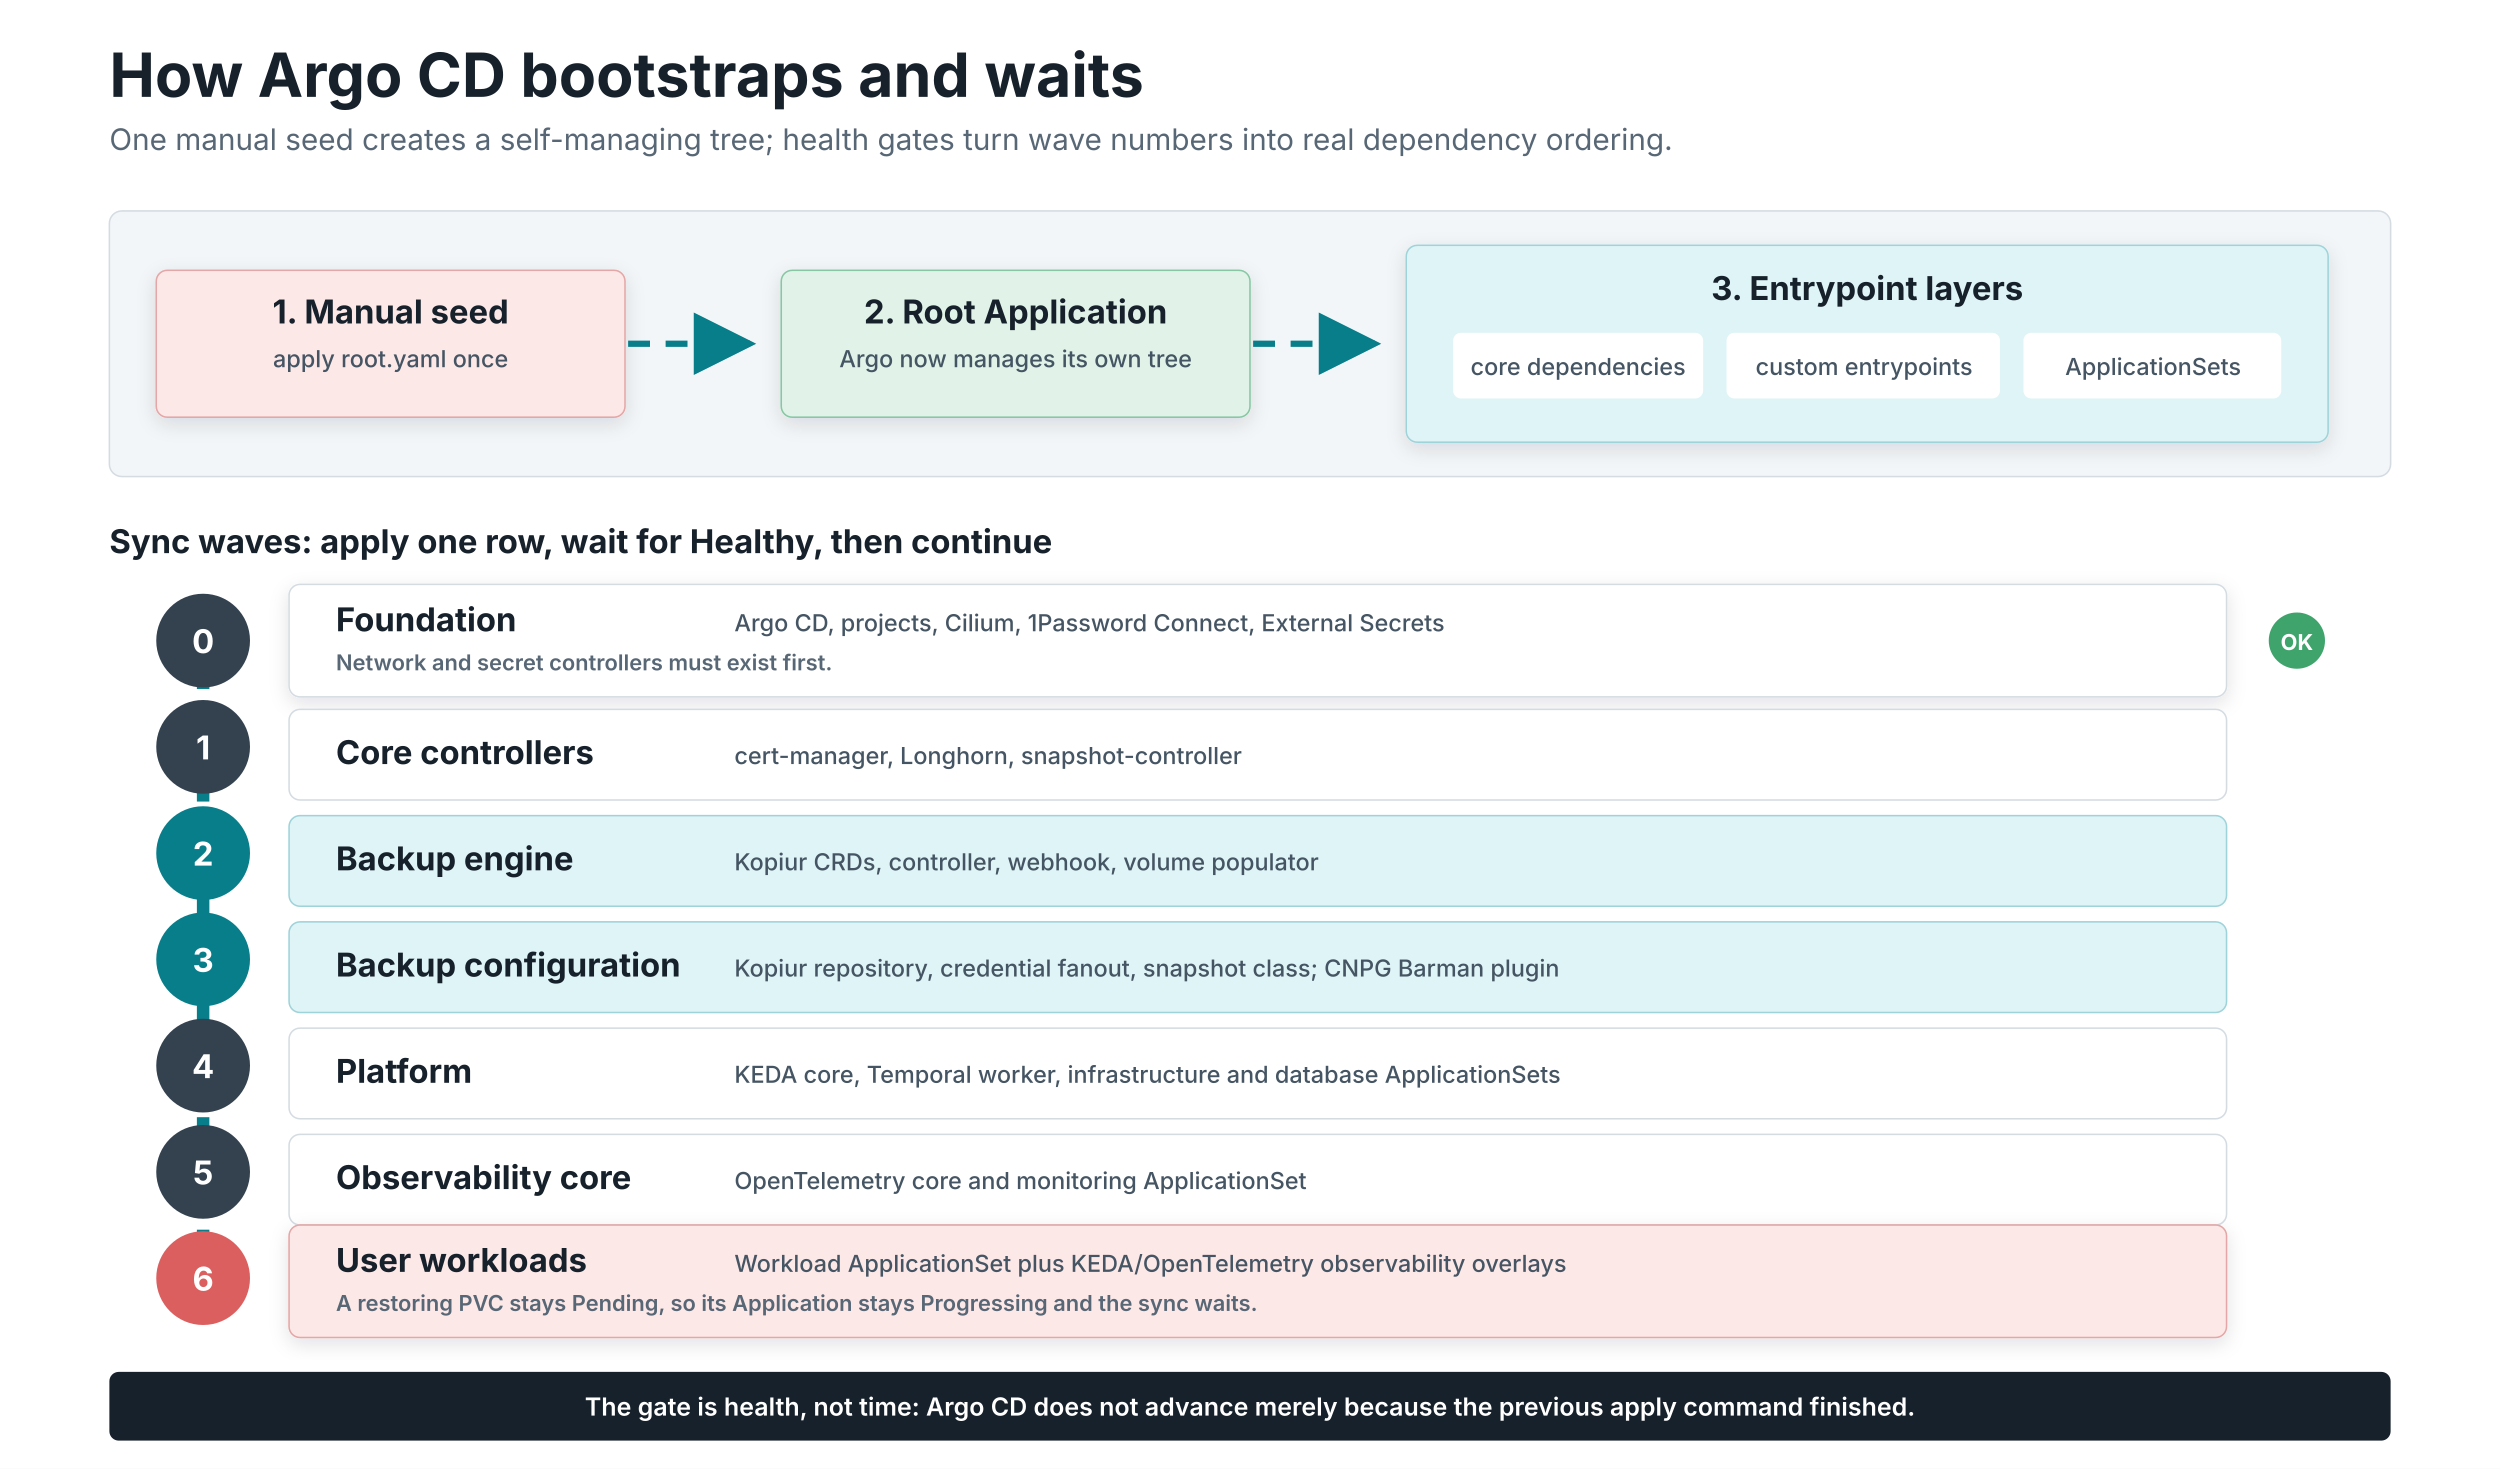
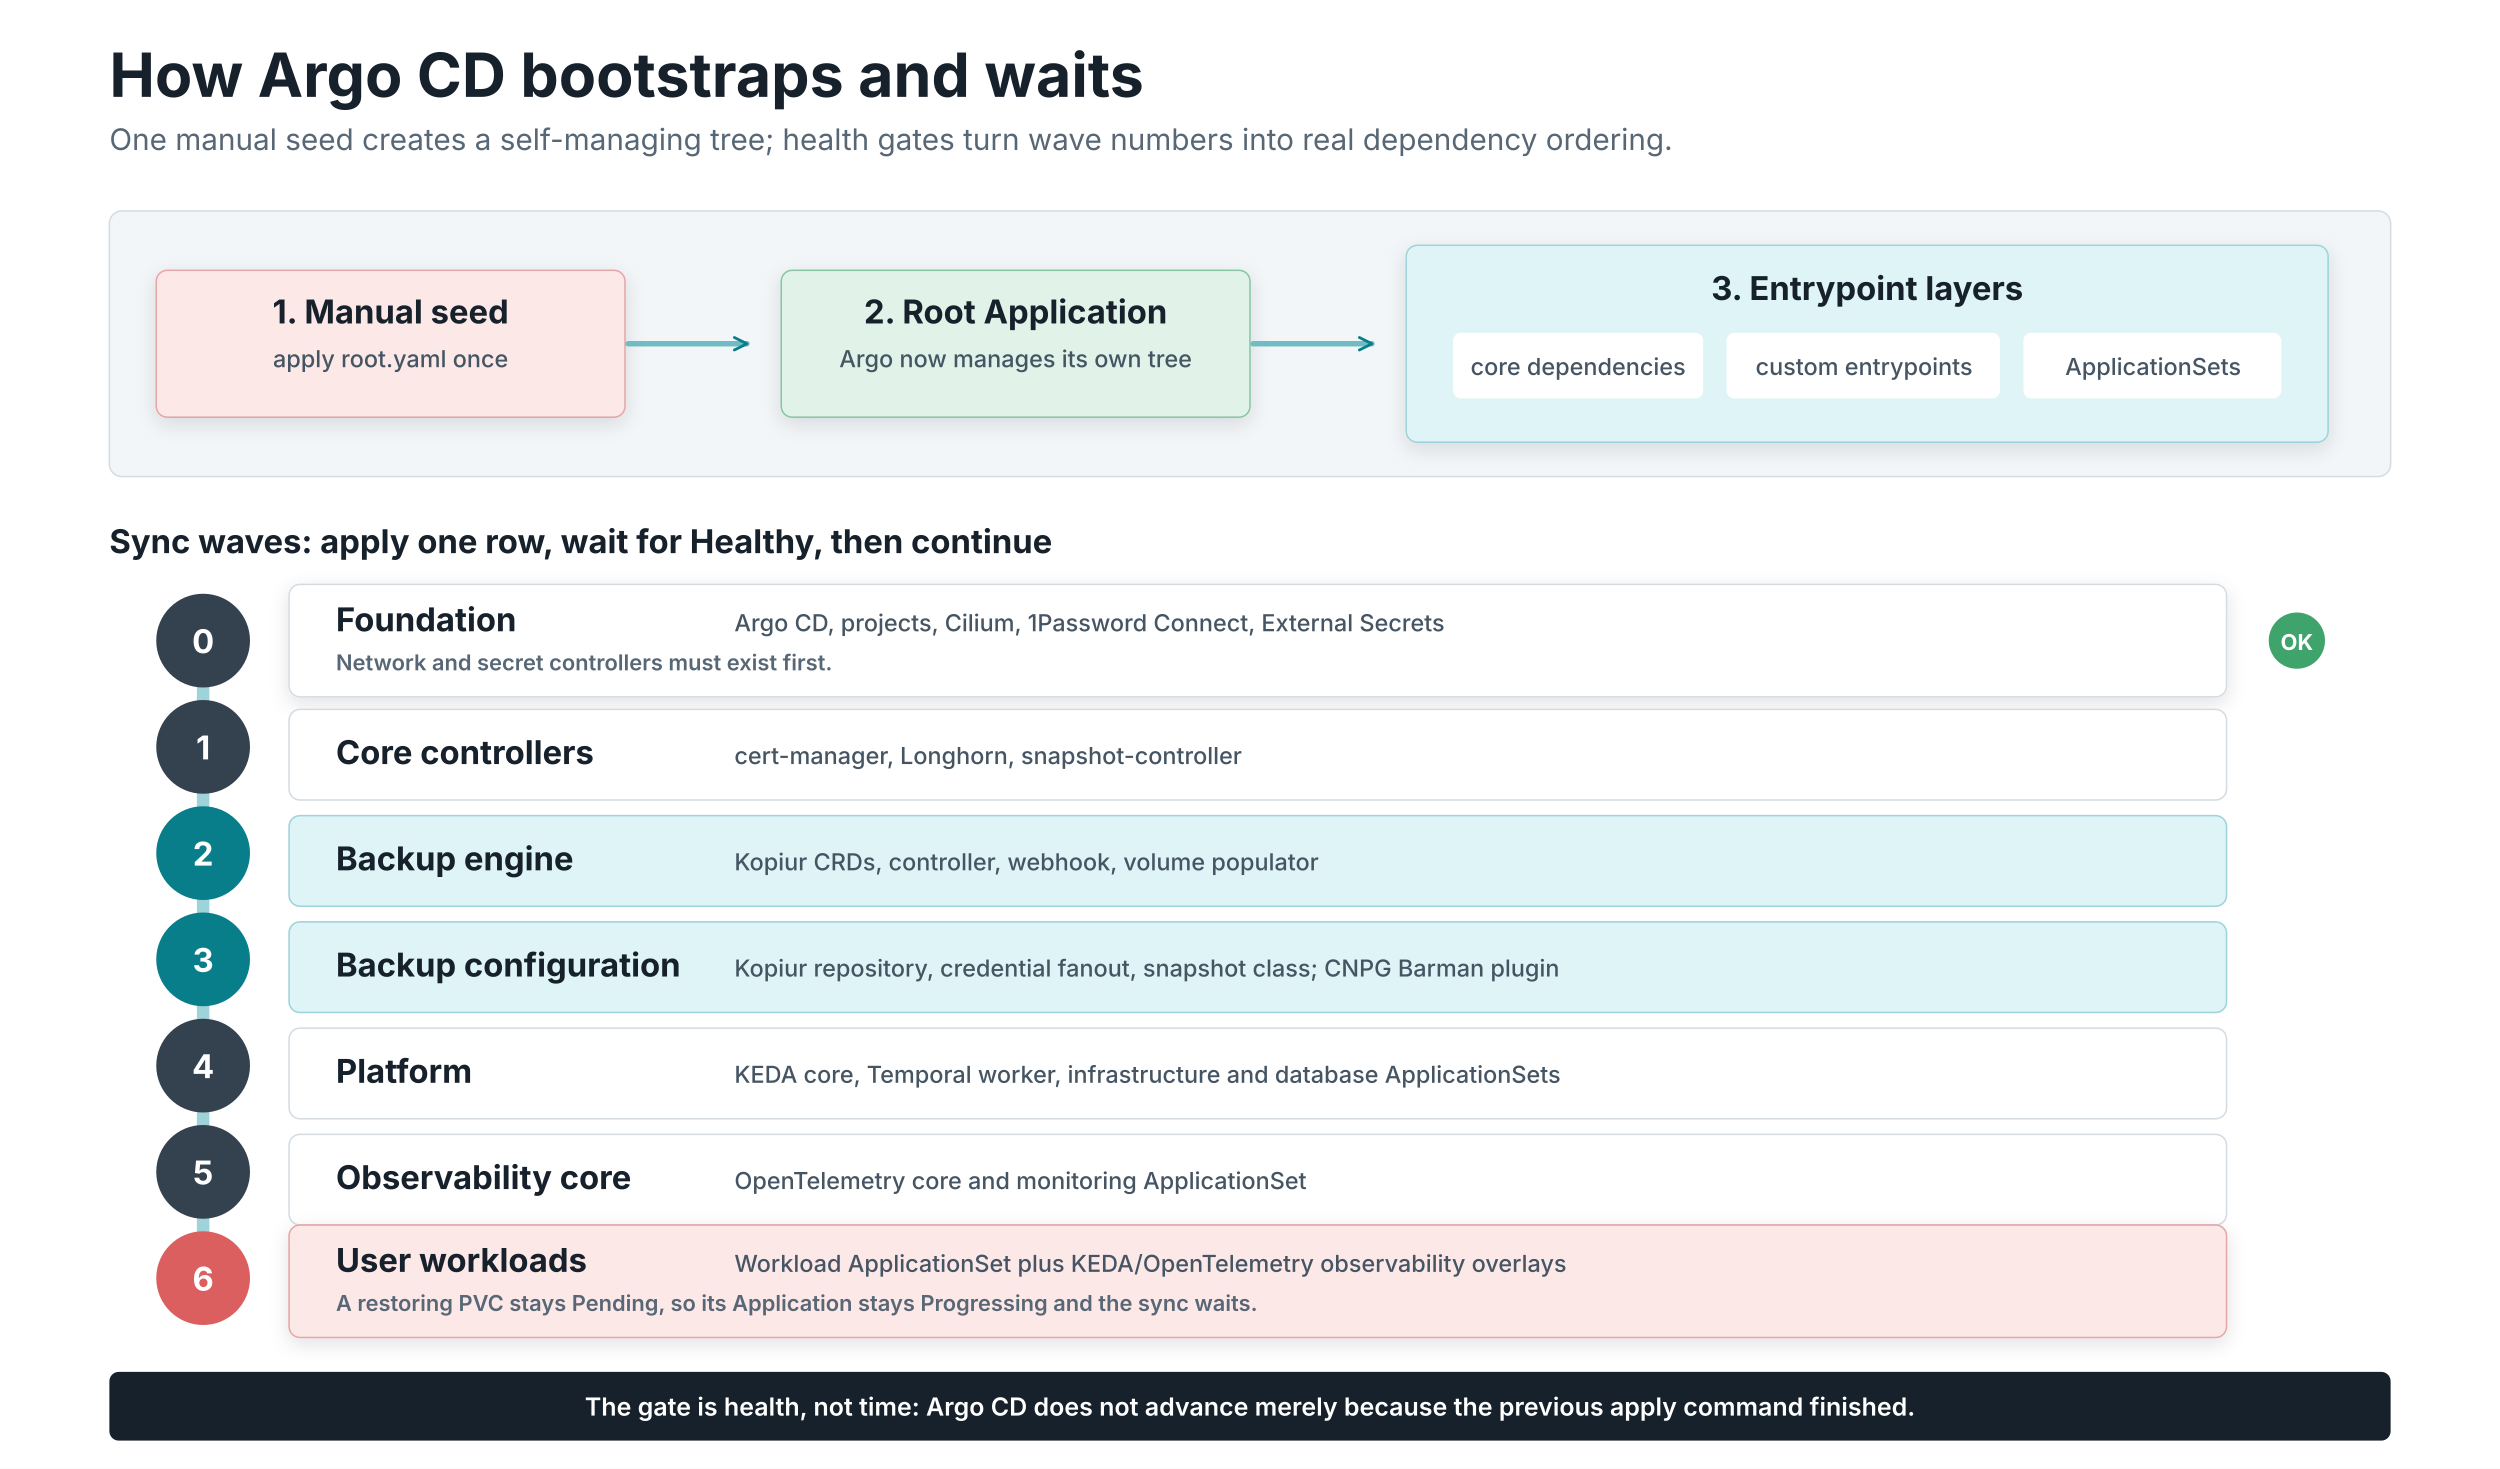
<svg xmlns="http://www.w3.org/2000/svg" width="1600" height="940" viewBox="0 0 1600 940" role="img" aria-labelledby="title desc">
  <defs>
    <filter id="s" x="-20%" y="-20%" width="140%" height="140%">
      <feDropShadow dx="0" dy="4" stdDeviation="6" flood-color="#17212b" flood-opacity="0.12" />
    </filter>
-     <marker id="a" markerWidth="12" markerHeight="12" refX="10" refY="6" orient="auto">
-       <path d="M1,1 L11,6 L1,11 Z" fill="#087e8b" />
+     <marker id="a" markerWidth="10" markerHeight="10" refX="9" refY="5" orient="auto" markerUnits="userSpaceOnUse">
+       <path d="M1 1 L9 5 L1 9" fill="none" stroke="#087e8b" stroke-width="1.8" stroke-linecap="round" stroke-linejoin="round" />
    </marker>
-     <style>.t{font:700 39px Inter,ui-sans-serif,system-ui,sans-serif;fill:#17212b}.st{font:400 19px Inter,ui-sans-serif,system-ui,sans-serif;fill:#586775}.h{font:700 21px Inter,ui-sans-serif,system-ui,sans-serif;fill:#17212b}.b{font:500 15px Inter,ui-sans-serif,system-ui,sans-serif;fill:#455563}.n{font:700 21px Inter,ui-sans-serif,system-ui,sans-serif;fill:#fff}.sm{font:600 14px Inter,ui-sans-serif,system-ui,sans-serif;fill:#586775}.flow{stroke-dasharray:14 10;animation:reveal .45s ease-out both var(--delay,0s),flow 1.1s linear infinite}@keyframes reveal{from{opacity:0}to{opacity:1}}@keyframes flow{to{stroke-dashoffset:-48}}@media (prefers-reduced-motion:reduce){.flow{animation:none;stroke-dasharray:none}}</style>
+     <style>.t{font:700 39px Inter,ui-sans-serif,system-ui,sans-serif;fill:#17212b}.st{font:400 19px Inter,ui-sans-serif,system-ui,sans-serif;fill:#586775}.h{font:700 21px Inter,ui-sans-serif,system-ui,sans-serif;fill:#17212b}.b{font:500 15px Inter,ui-sans-serif,system-ui,sans-serif;fill:#455563}.n{font:700 21px Inter,ui-sans-serif,system-ui,sans-serif;fill:#fff}.sm{font:600 14px Inter,ui-sans-serif,system-ui,sans-serif;fill:#586775}.connector{fill:none;stroke:#70bcc4;stroke-width:3.5;stroke-linecap:round;stroke-linejoin:round}.packet{stroke:#fff;stroke-width:2}@media (prefers-reduced-motion:reduce){.packet{display:none}}</style>
  </defs>
  <rect width="1600" height="940" fill="#fff" />
  <text x="70" y="62" class="t">How Argo CD bootstraps and waits</text>
  <text x="70" y="96" class="st">One manual seed creates a self-managing tree; health gates turn wave numbers into real dependency ordering.</text>
  <rect x="70" y="135" width="1460" height="170" rx="8" fill="#f3f6f8" stroke="#d4dce2" />
  <rect x="100" y="173" width="300" height="94" rx="7" fill="#fde8e8" stroke="#e4a6a6" filter="url(#s)" />
  <text x="250" y="207" text-anchor="middle" class="h">1. Manual seed</text>
  <text x="250" y="235" text-anchor="middle" class="b">apply root.yaml once</text>
-   <path class="flow" style="--delay:.2s" d="M402 220 H480" fill="none" stroke="#087e8b" stroke-width="4" marker-end="url(#a)" />
+   <path id="seed-root" class="connector" d="M402 220 H478" marker-end="url(#a)" />
+   <circle class="packet" r="5" fill="#087e8b" opacity="0">
+     <set attributeName="opacity" to="1" begin=".01s" fill="freeze" />
+     <animateMotion dur="1.6s" repeatCount="indefinite" begin="-.2s">
+       <mpath href="#seed-root" />
+     </animateMotion>
+   </circle>
  <rect x="500" y="173" width="300" height="94" rx="7" fill="#e1f3e8" stroke="#87c7a3" filter="url(#s)" />
  <text x="650" y="207" text-anchor="middle" class="h">2. Root Application</text>
  <text x="650" y="235" text-anchor="middle" class="b">Argo now manages its own tree</text>
-   <path class="flow" style="--delay:.55s" d="M802 220 H880" fill="none" stroke="#087e8b" stroke-width="4" marker-end="url(#a)" />
+   <path id="root-entrypoints" class="connector" d="M802 220 H878" marker-end="url(#a)" />
+   <circle class="packet" r="5" fill="#087e8b" opacity="0">
+     <set attributeName="opacity" to="1" begin=".01s" fill="freeze" />
+     <animateMotion dur="1.6s" repeatCount="indefinite" begin="-.8s">
+       <mpath href="#root-entrypoints" />
+     </animateMotion>
+   </circle>
  <rect x="900" y="157" width="590" height="126" rx="7" fill="#dff4f6" stroke="#9fd3da" filter="url(#s)" />
  <text x="1195" y="192" text-anchor="middle" class="h">3. Entrypoint layers</text>
  <rect x="930" y="213" width="160" height="42" rx="5" fill="#fff" />
  <text x="1010" y="240" text-anchor="middle" class="b">core dependencies</text>
  <rect x="1105" y="213" width="175" height="42" rx="5" fill="#fff" />
  <text x="1193" y="240" text-anchor="middle" class="b">custom entrypoints</text>
  <rect x="1295" y="213" width="165" height="42" rx="5" fill="#fff" />
  <text x="1378" y="240" text-anchor="middle" class="b">ApplicationSets</text>
  <text x="70" y="354" class="h">Sync waves: apply one row, wait for Healthy, then continue</text>
-   <line class="flow" style="--delay:.9s" x1="130" y1="403" x2="130" y2="817" stroke="#087e8b" stroke-width="8" />
+   <path id="wave-spine" d="M130 403 V817" fill="none" stroke="#9fd3da" stroke-width="8" stroke-linecap="round" />
+   <circle class="packet" r="7" fill="#087e8b" opacity="0">
+     <set attributeName="opacity" to="1" begin=".01s" fill="freeze" />
+     <animateMotion dur="4.5s" repeatCount="indefinite" begin="-.9s">
+       <mpath href="#wave-spine" />
+     </animateMotion>
+   </circle>
  <circle cx="130" cy="410" r="30" fill="#344250" />
  <text x="130" y="418" text-anchor="middle" class="n">0</text>
  <rect x="185" y="374" width="1240" height="72" rx="7" fill="#fff" stroke="#d4dce2" filter="url(#s)" />
  <text x="215" y="404" class="h">Foundation</text>
  <text x="470" y="404" class="b">Argo CD, projects, Cilium, 1Password Connect, External Secrets</text>
  <text x="215" y="429" class="sm">Network and secret controllers must exist first.</text>
  <circle cx="1470" cy="410" r="18" fill="#3fa36c" />
  <text x="1470" y="416" text-anchor="middle" style="font:700 14px Inter,sans-serif;fill:#fff">OK</text>
  <circle cx="130" cy="478" r="30" fill="#344250" />
  <text x="130" y="486" text-anchor="middle" class="n">1</text>
  <rect x="185" y="454" width="1240" height="58" rx="7" fill="#fff" stroke="#d4dce2" />
  <text x="215" y="489" class="h">Core controllers</text>
  <text x="470" y="489" class="b">cert-manager, Longhorn, snapshot-controller</text>
  <circle cx="130" cy="546" r="30" fill="#087e8b" />
  <text x="130" y="554" text-anchor="middle" class="n">2</text>
  <rect x="185" y="522" width="1240" height="58" rx="7" fill="#dff4f6" stroke="#9fd3da" />
  <text x="215" y="557" class="h">Backup engine</text>
  <text x="470" y="557" class="b">Kopiur CRDs, controller, webhook, volume populator</text>
  <circle cx="130" cy="614" r="30" fill="#087e8b" />
  <text x="130" y="622" text-anchor="middle" class="n">3</text>
  <rect x="185" y="590" width="1240" height="58" rx="7" fill="#dff4f6" stroke="#9fd3da" />
  <text x="215" y="625" class="h">Backup configuration</text>
  <text x="470" y="625" class="b">Kopiur repository, credential fanout, snapshot class; CNPG Barman plugin</text>
  <circle cx="130" cy="682" r="30" fill="#344250" />
  <text x="130" y="690" text-anchor="middle" class="n">4</text>
  <rect x="185" y="658" width="1240" height="58" rx="7" fill="#fff" stroke="#d4dce2" />
  <text x="215" y="693" class="h">Platform</text>
  <text x="470" y="693" class="b">KEDA core, Temporal worker, infrastructure and database ApplicationSets</text>
  <circle cx="130" cy="750" r="30" fill="#344250" />
  <text x="130" y="758" text-anchor="middle" class="n">5</text>
  <rect x="185" y="726" width="1240" height="58" rx="7" fill="#fff" stroke="#d4dce2" />
  <text x="215" y="761" class="h">Observability core</text>
  <text x="470" y="761" class="b">OpenTelemetry core and monitoring ApplicationSet</text>
  <circle cx="130" cy="818" r="30" fill="#dc5f5f" />
  <text x="130" y="826" text-anchor="middle" class="n">6</text>
  <rect x="185" y="784" width="1240" height="72" rx="7" fill="#fde8e8" stroke="#e4a6a6" filter="url(#s)" />
  <text x="215" y="814" class="h">User workloads</text>
  <text x="470" y="814" class="b">Workload ApplicationSet plus KEDA/OpenTelemetry observability overlays</text>
  <text x="215" y="839" class="sm">A restoring PVC stays Pending, so its Application stays Progressing and the sync waits.</text>
  <rect x="70" y="878" width="1460" height="44" rx="6" fill="#17212b" />
  <text x="800" y="906" text-anchor="middle" style="font:600 16px Inter,ui-sans-serif,system-ui,sans-serif;fill:#fff">The gate is health, not time: Argo CD does not advance merely because the previous apply command finished.</text>
</svg>
